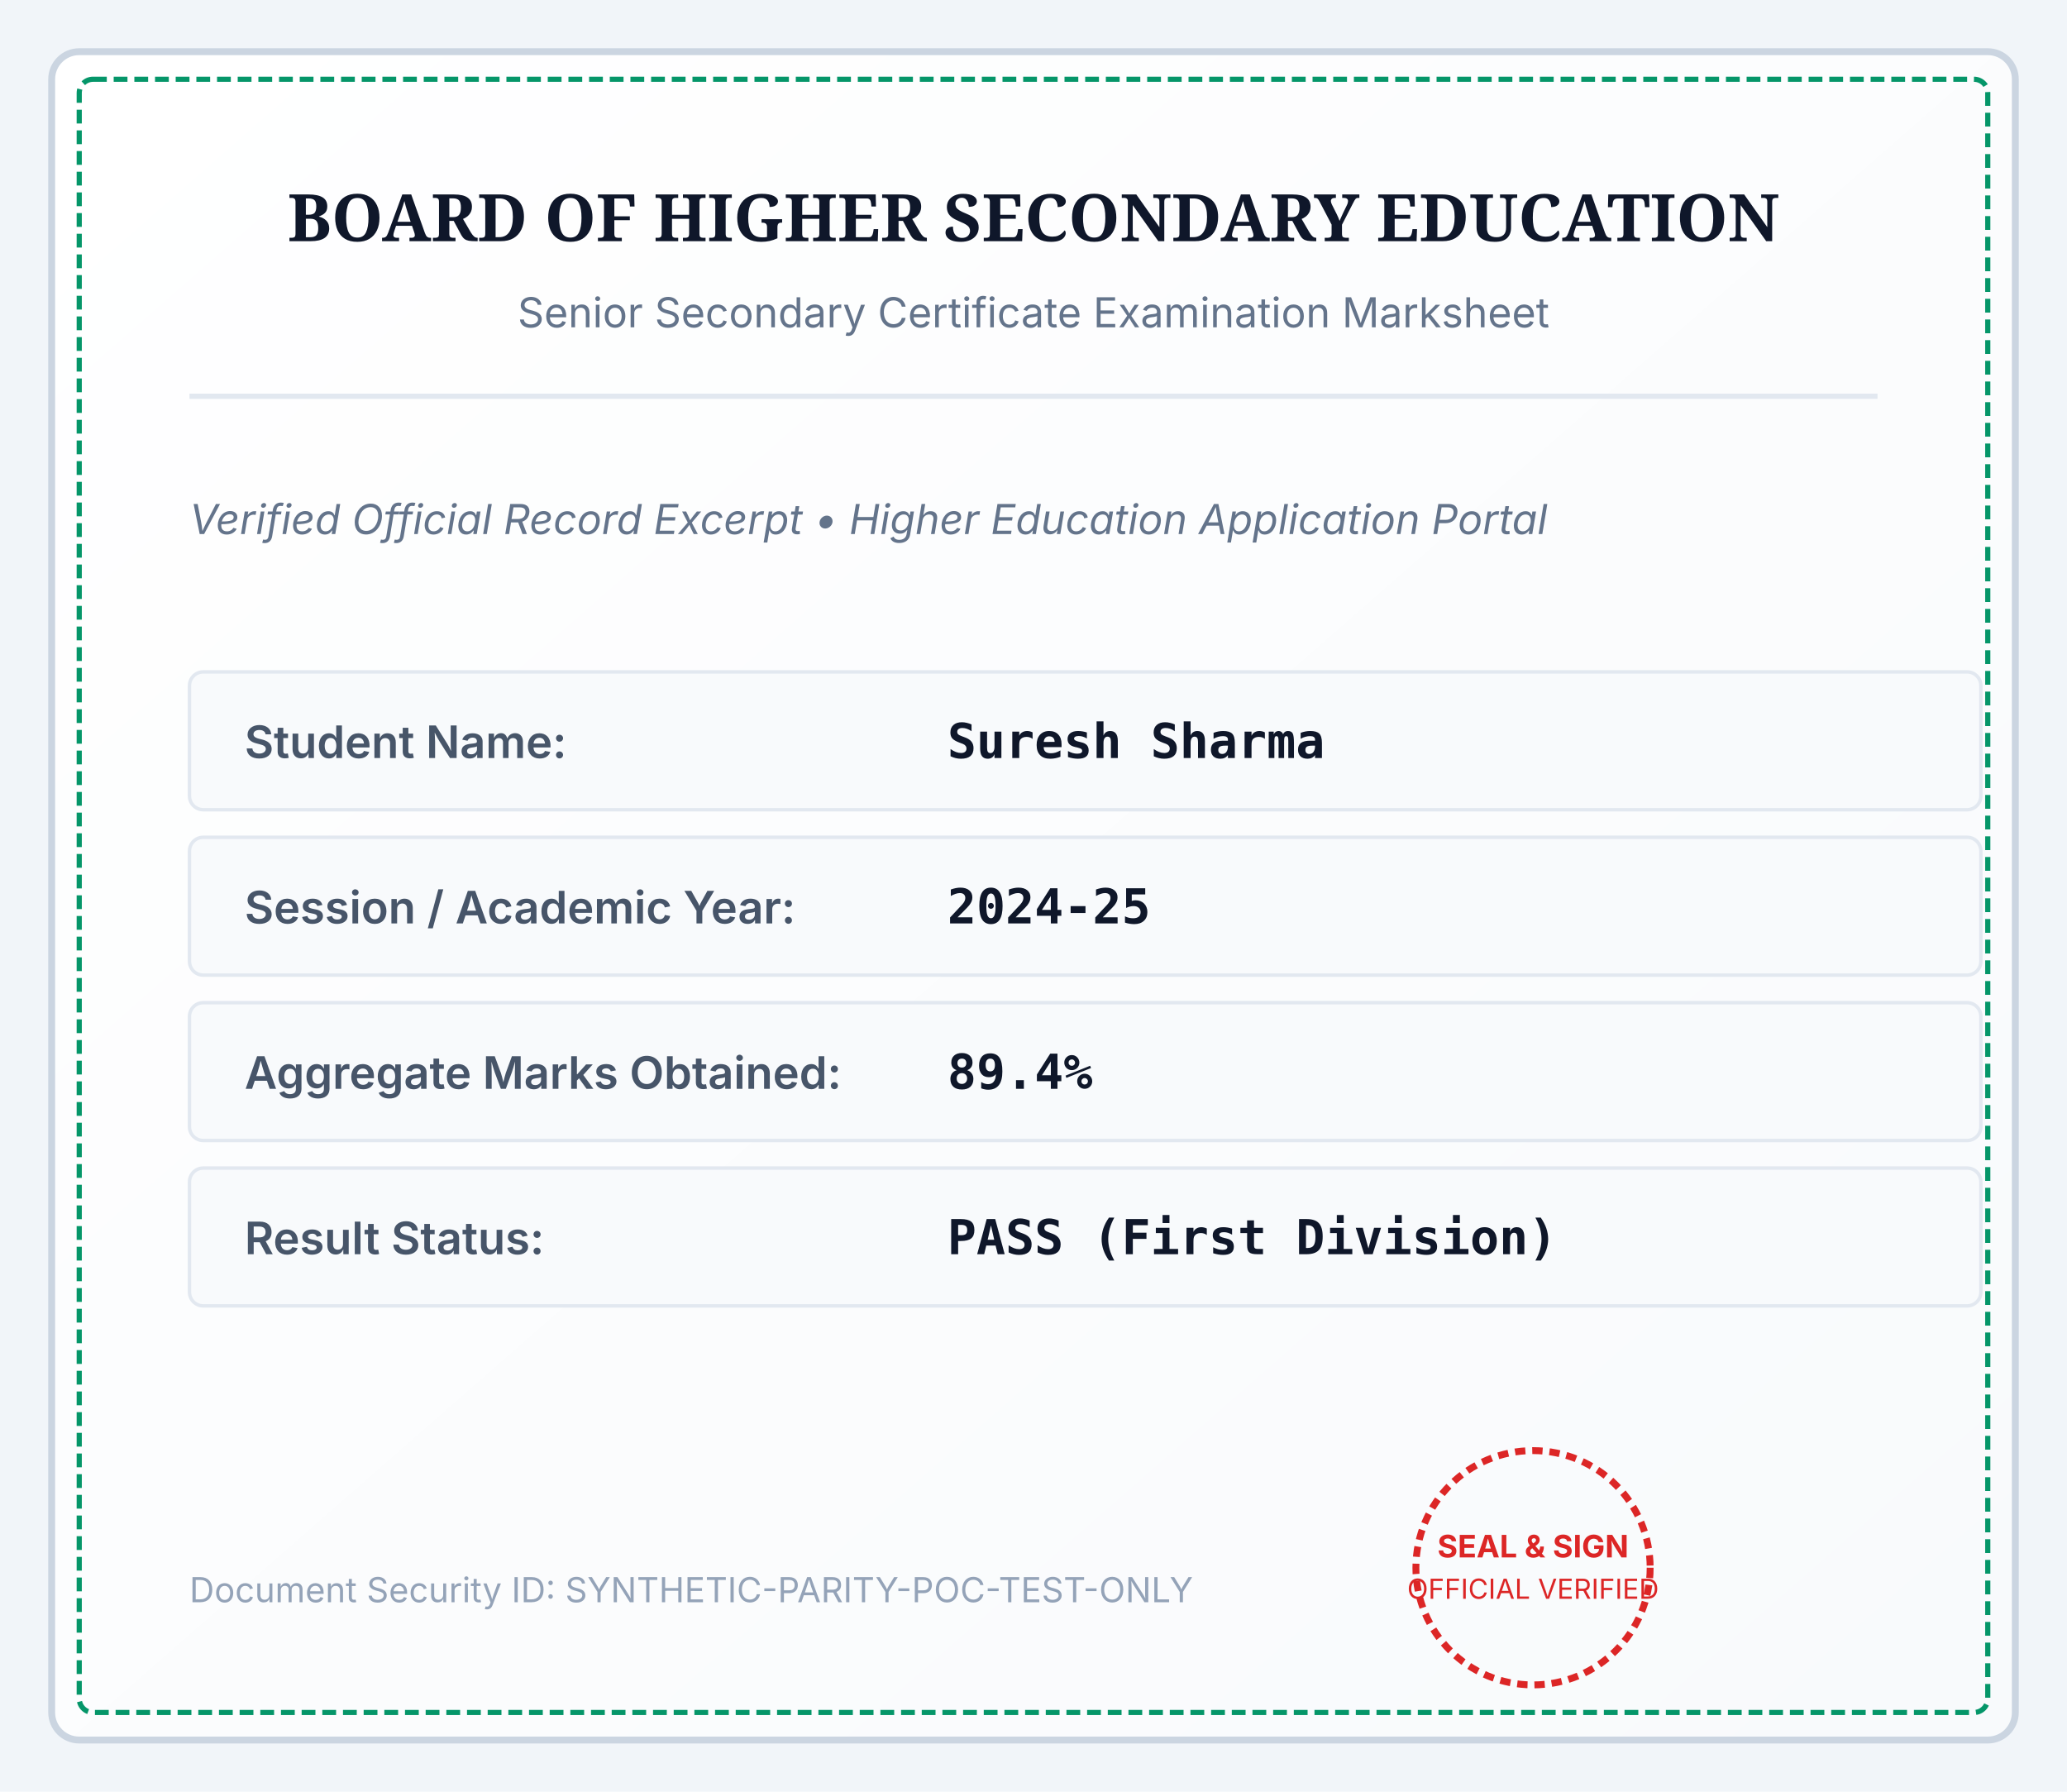
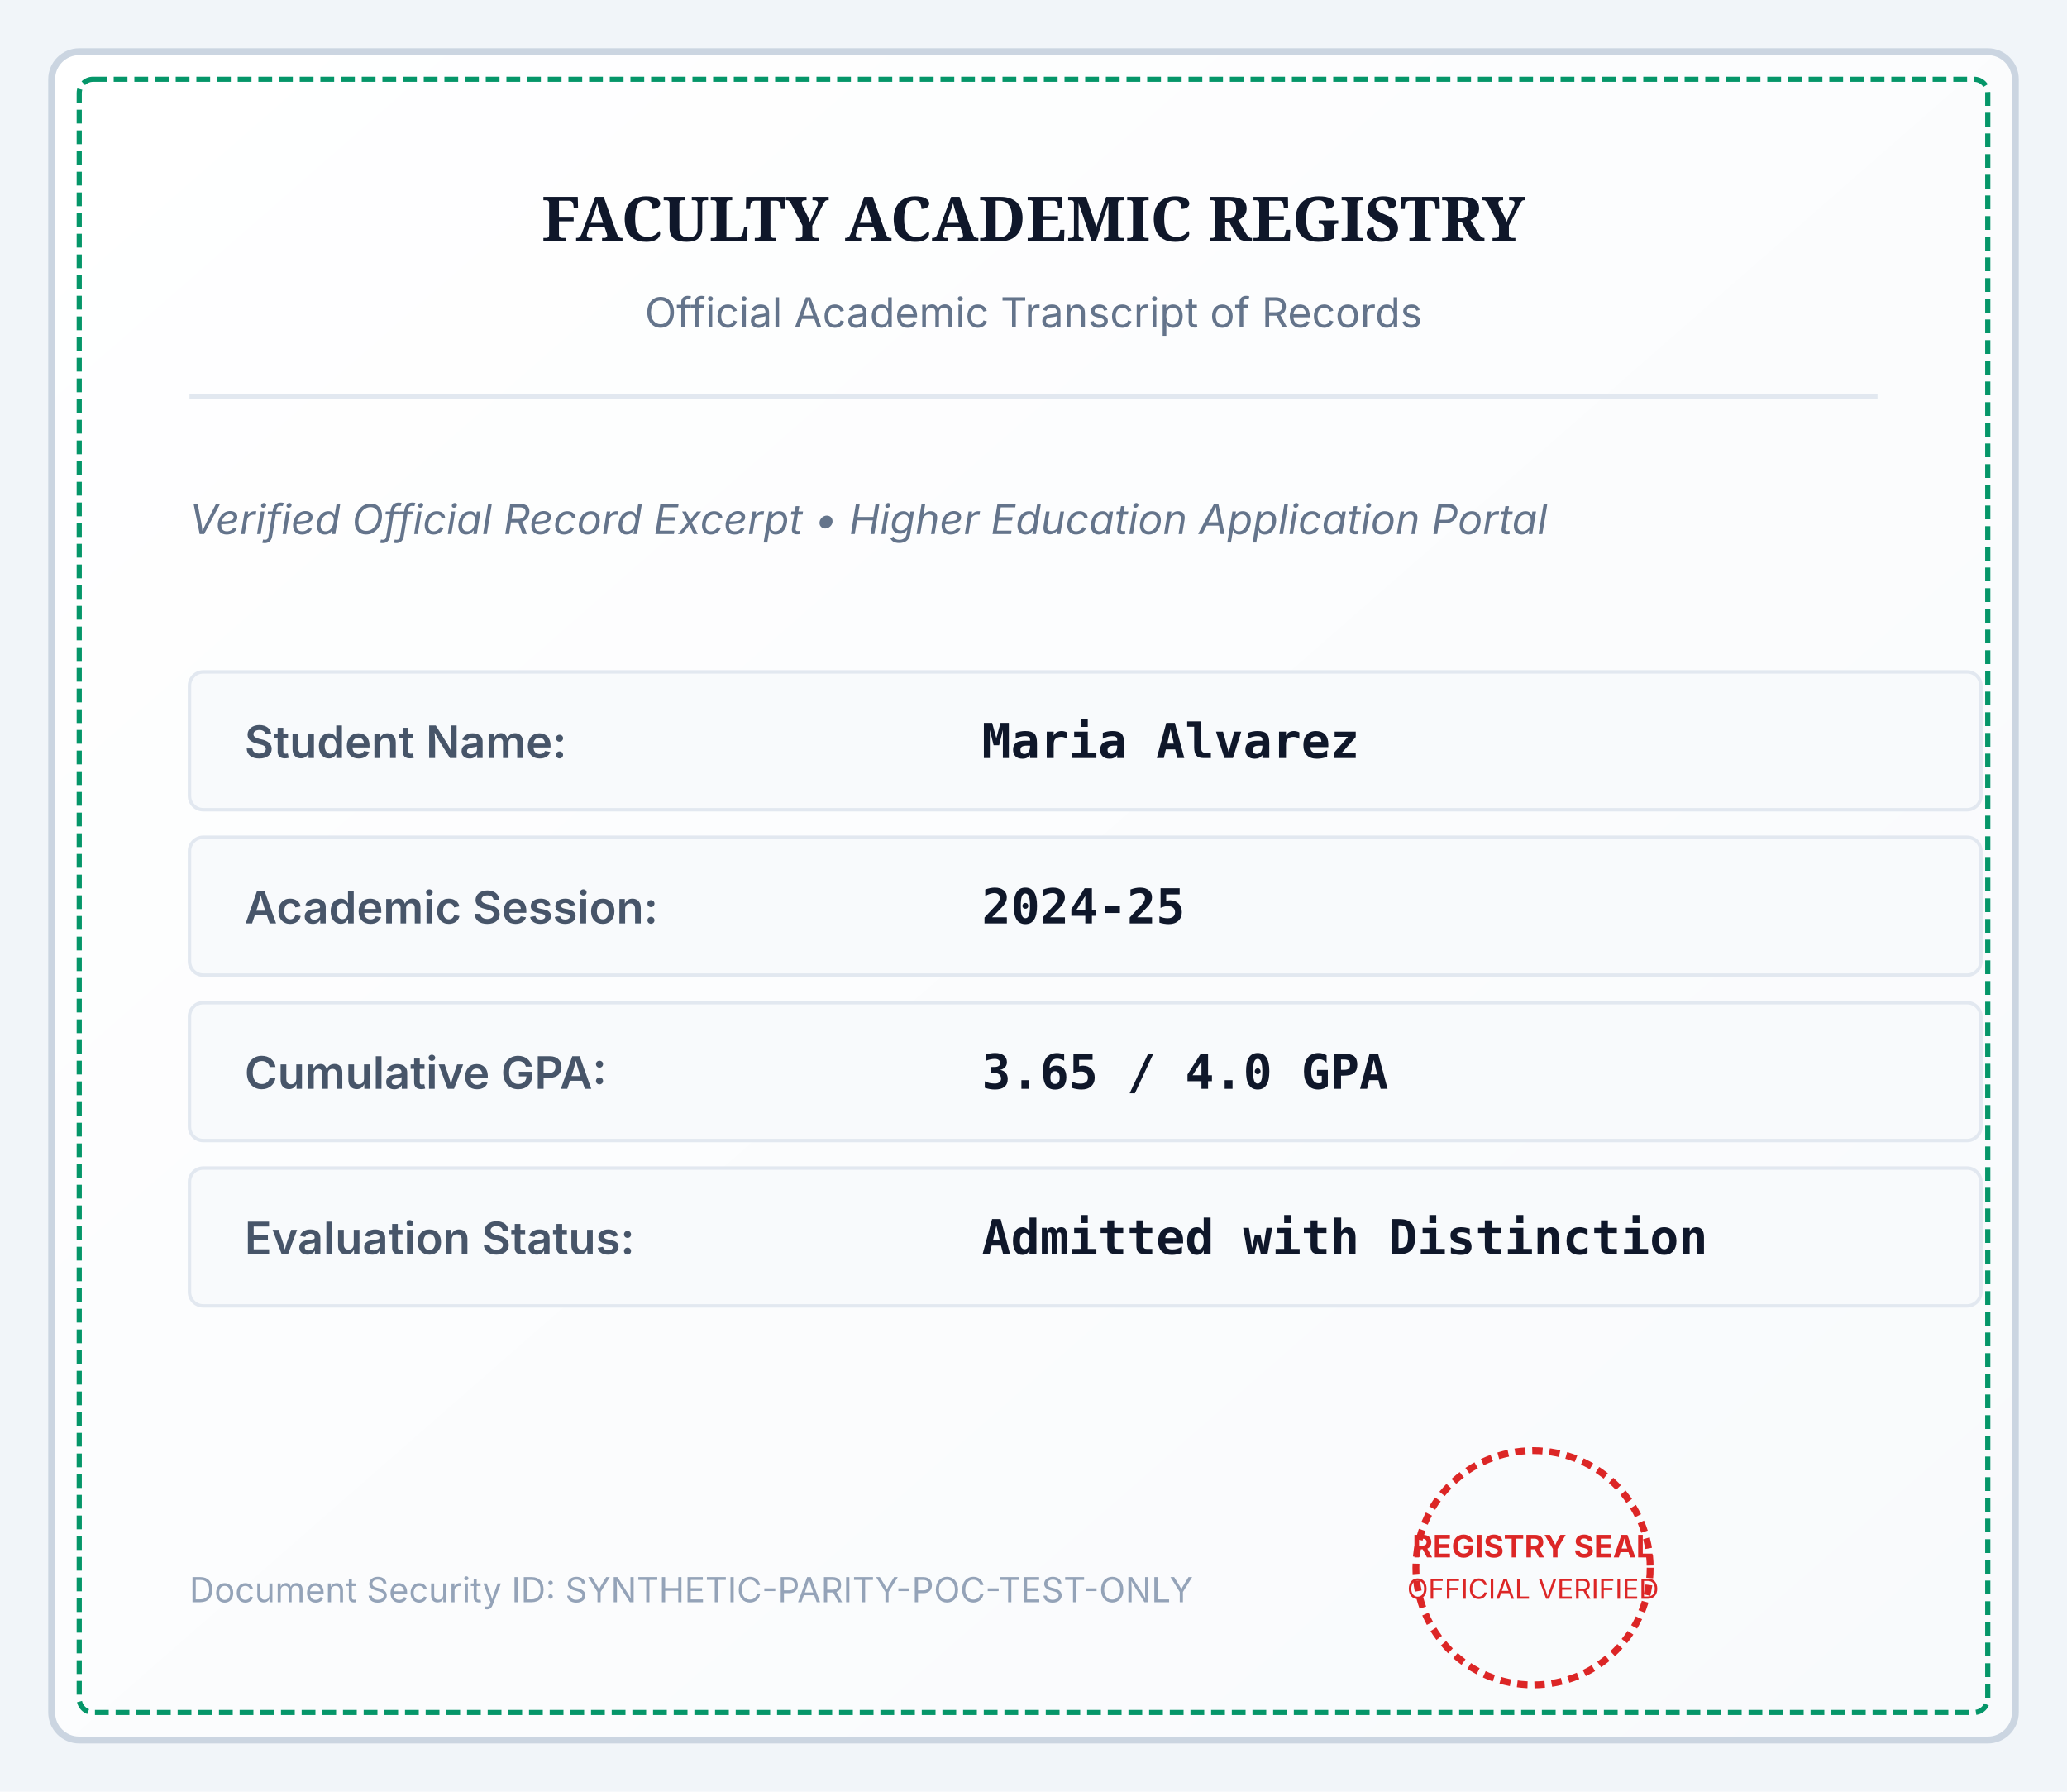
<svg xmlns="http://www.w3.org/2000/svg" viewBox="0 0 600 520" width="600" height="520">
  <defs>
    <linearGradient id="paperGrad" x1="0%" y1="0%" x2="100%" y2="100%">
      <stop offset="0%" stop-color="#ffffff" />
      <stop offset="100%" stop-color="#f8fafc" />
    </linearGradient>
  </defs>
  <rect width="600" height="520" fill="#f1f5f9" />
  <g transform="translate(15, 15)">
    <rect width="570" height="490" rx="8" fill="url(#paperGrad)" stroke="#cbd5e1" stroke-width="2" />
    <rect x="8" y="8" width="554" height="474" rx="4" fill="none" stroke="#059669" stroke-width="1.5" stroke-dasharray="4 2" />
-     <text x="285" y="55" font-family="Georgia, serif" font-size="19" font-weight="bold" text-anchor="middle" fill="#0f172a">BOARD OF HIGHER SECONDARY EDUCATION</text>
-     <text x="285" y="80" font-family="Inter, sans-serif" font-size="12" text-anchor="middle" fill="#64748b">Senior Secondary Certificate Examination Marksheet</text>
+     <text x="285" y="55" font-family="Georgia, serif" font-size="18" font-weight="bold" text-anchor="middle" fill="#0f172a">FACULTY ACADEMIC REGISTRY</text>
+     <text x="285" y="80" font-family="Inter, sans-serif" font-size="12" text-anchor="middle" fill="#64748b">Official Academic Transcript of Records</text>
    <line x1="40" y1="100" x2="530" y2="100" stroke="#e2e8f0" stroke-width="1.5" />
    <text x="40" y="140" font-family="Inter, sans-serif" font-size="12" font-style="italic" fill="#64748b">Verified Official Record Excerpt • Higher Education Application Portal</text>
    <g transform="translate(40, 180)">
      <rect width="520" height="40" rx="4" fill="#f8fafc" stroke="#e2e8f0" stroke-width="1" />
      <text x="16" y="25" font-family="Inter, sans-serif" font-size="13" font-weight="600" fill="#475569">Student Name:</text>
-       <text x="220" y="25" font-family="JetBrains Mono, monospace" font-size="14" font-weight="700" fill="#0f172a">Suresh Sharma</text>
+       <text x="230" y="25" font-family="JetBrains Mono, monospace" font-size="14" font-weight="700" fill="#0f172a">Maria Alvarez</text>
    </g>
    <g transform="translate(40, 228)">
      <rect width="520" height="40" rx="4" fill="#f8fafc" stroke="#e2e8f0" stroke-width="1" />
-       <text x="16" y="25" font-family="Inter, sans-serif" font-size="13" font-weight="600" fill="#475569">Session / Academic Year:</text>
-       <text x="220" y="25" font-family="JetBrains Mono, monospace" font-size="14" font-weight="700" fill="#0f172a">2024-25</text>
+       <text x="16" y="25" font-family="Inter, sans-serif" font-size="13" font-weight="600" fill="#475569">Academic Session:</text>
+       <text x="230" y="25" font-family="JetBrains Mono, monospace" font-size="14" font-weight="700" fill="#0f172a">2024-25</text>
    </g>
    <g transform="translate(40, 276)">
      <rect width="520" height="40" rx="4" fill="#f8fafc" stroke="#e2e8f0" stroke-width="1" />
-       <text x="16" y="25" font-family="Inter, sans-serif" font-size="13" font-weight="600" fill="#475569">Aggregate Marks Obtained:</text>
-       <text x="220" y="25" font-family="JetBrains Mono, monospace" font-size="14" font-weight="700" fill="#0f172a">89.4%</text>
+       <text x="16" y="25" font-family="Inter, sans-serif" font-size="13" font-weight="600" fill="#475569">Cumulative GPA:</text>
+       <text x="230" y="25" font-family="JetBrains Mono, monospace" font-size="14" font-weight="700" fill="#0f172a">3.65 / 4.0 GPA</text>
    </g>
    <g transform="translate(40, 324)">
      <rect width="520" height="40" rx="4" fill="#f8fafc" stroke="#e2e8f0" stroke-width="1" />
-       <text x="16" y="25" font-family="Inter, sans-serif" font-size="13" font-weight="600" fill="#475569">Result Status:</text>
-       <text x="220" y="25" font-family="JetBrains Mono, monospace" font-size="14" font-weight="700" fill="#0f172a">PASS (First Division)</text>
+       <text x="16" y="25" font-family="Inter, sans-serif" font-size="13" font-weight="600" fill="#475569">Evaluation Status:</text>
+       <text x="230" y="25" font-family="JetBrains Mono, monospace" font-size="14" font-weight="700" fill="#0f172a">Admitted with Distinction</text>
    </g>
    <g transform="translate(380, 410)">
      <circle cx="50" cy="30" r="34" fill="none" stroke="#dc2626" stroke-width="2" stroke-dasharray="3 2" />
-       <text x="50" y="27" font-family="Inter, sans-serif" font-size="9" font-weight="bold" text-anchor="middle" fill="#dc2626">SEAL &amp; SIGN</text>
+       <text x="50" y="27" font-family="Inter, sans-serif" font-size="9" font-weight="bold" text-anchor="middle" fill="#dc2626">REGISTRY SEAL</text>
      <text x="50" y="39" font-family="Inter, sans-serif" font-size="8" text-anchor="middle" fill="#dc2626">OFFICIAL VERIFIED</text>
    </g>
    <text x="40" y="450" font-family="Inter, sans-serif" font-size="10" fill="#94a3b8">Document Security ID: SYNTHETIC-PARITY-POC-TEST-ONLY</text>
  </g>
</svg>
